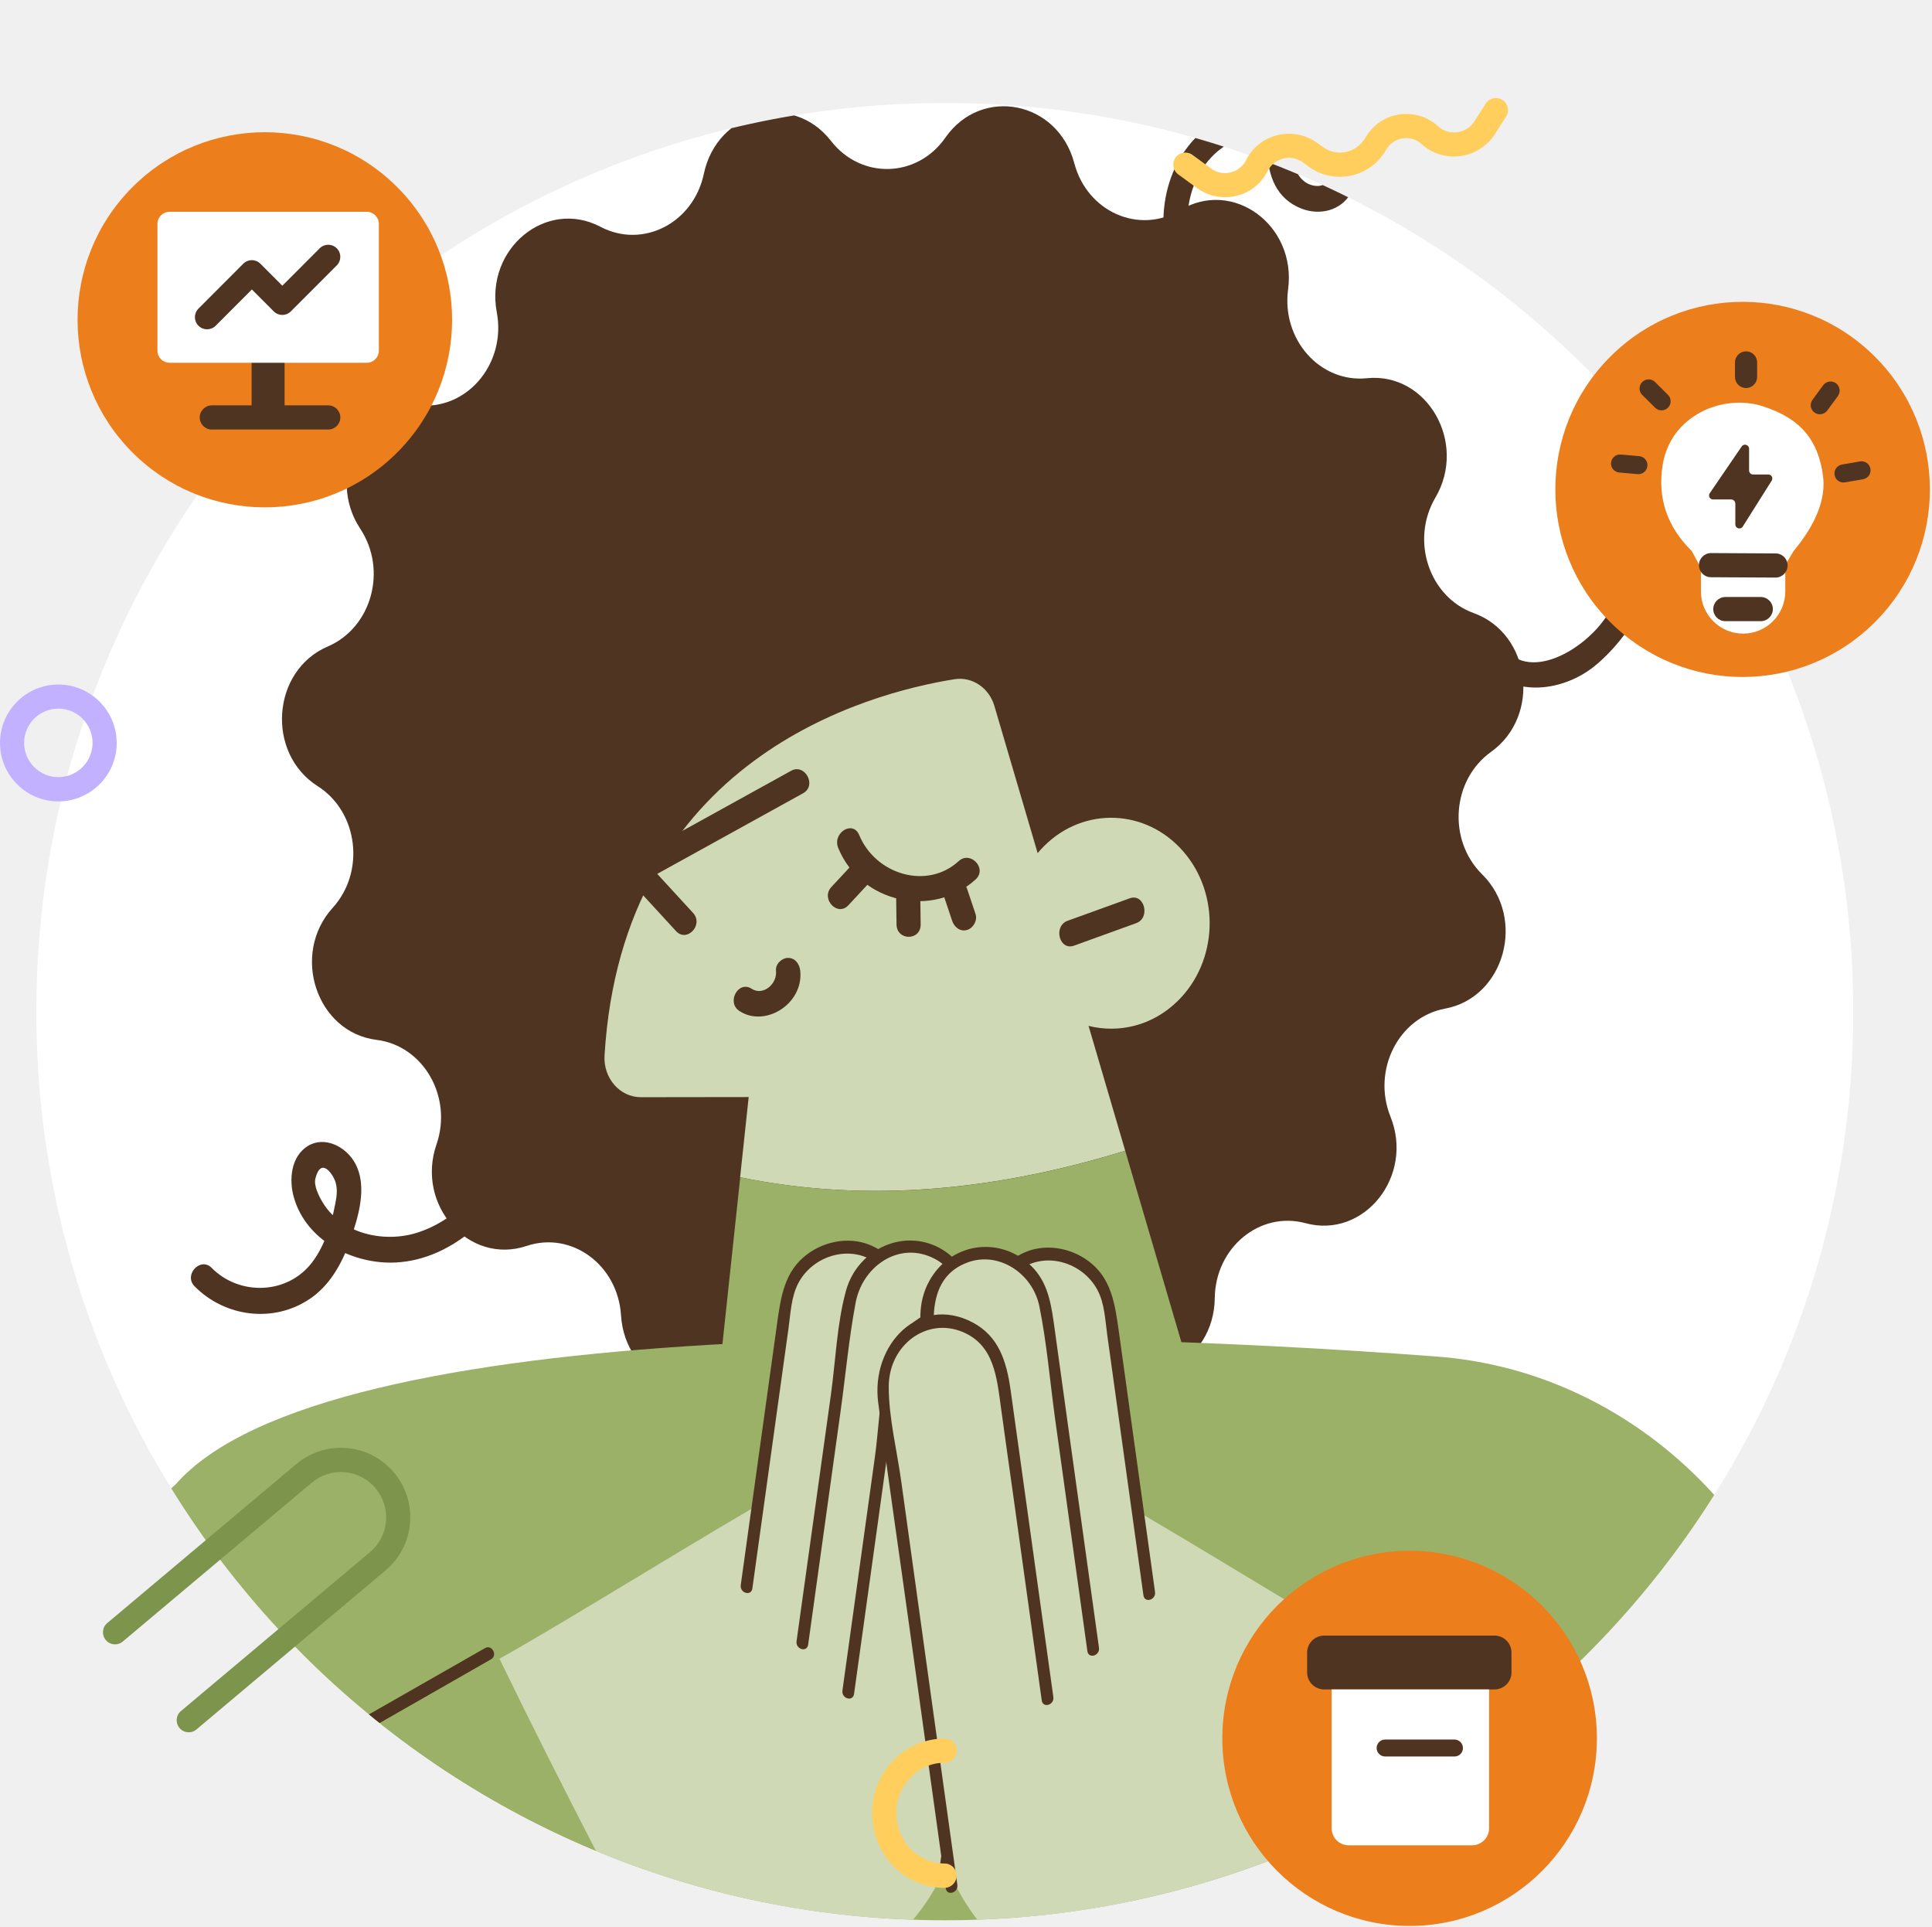
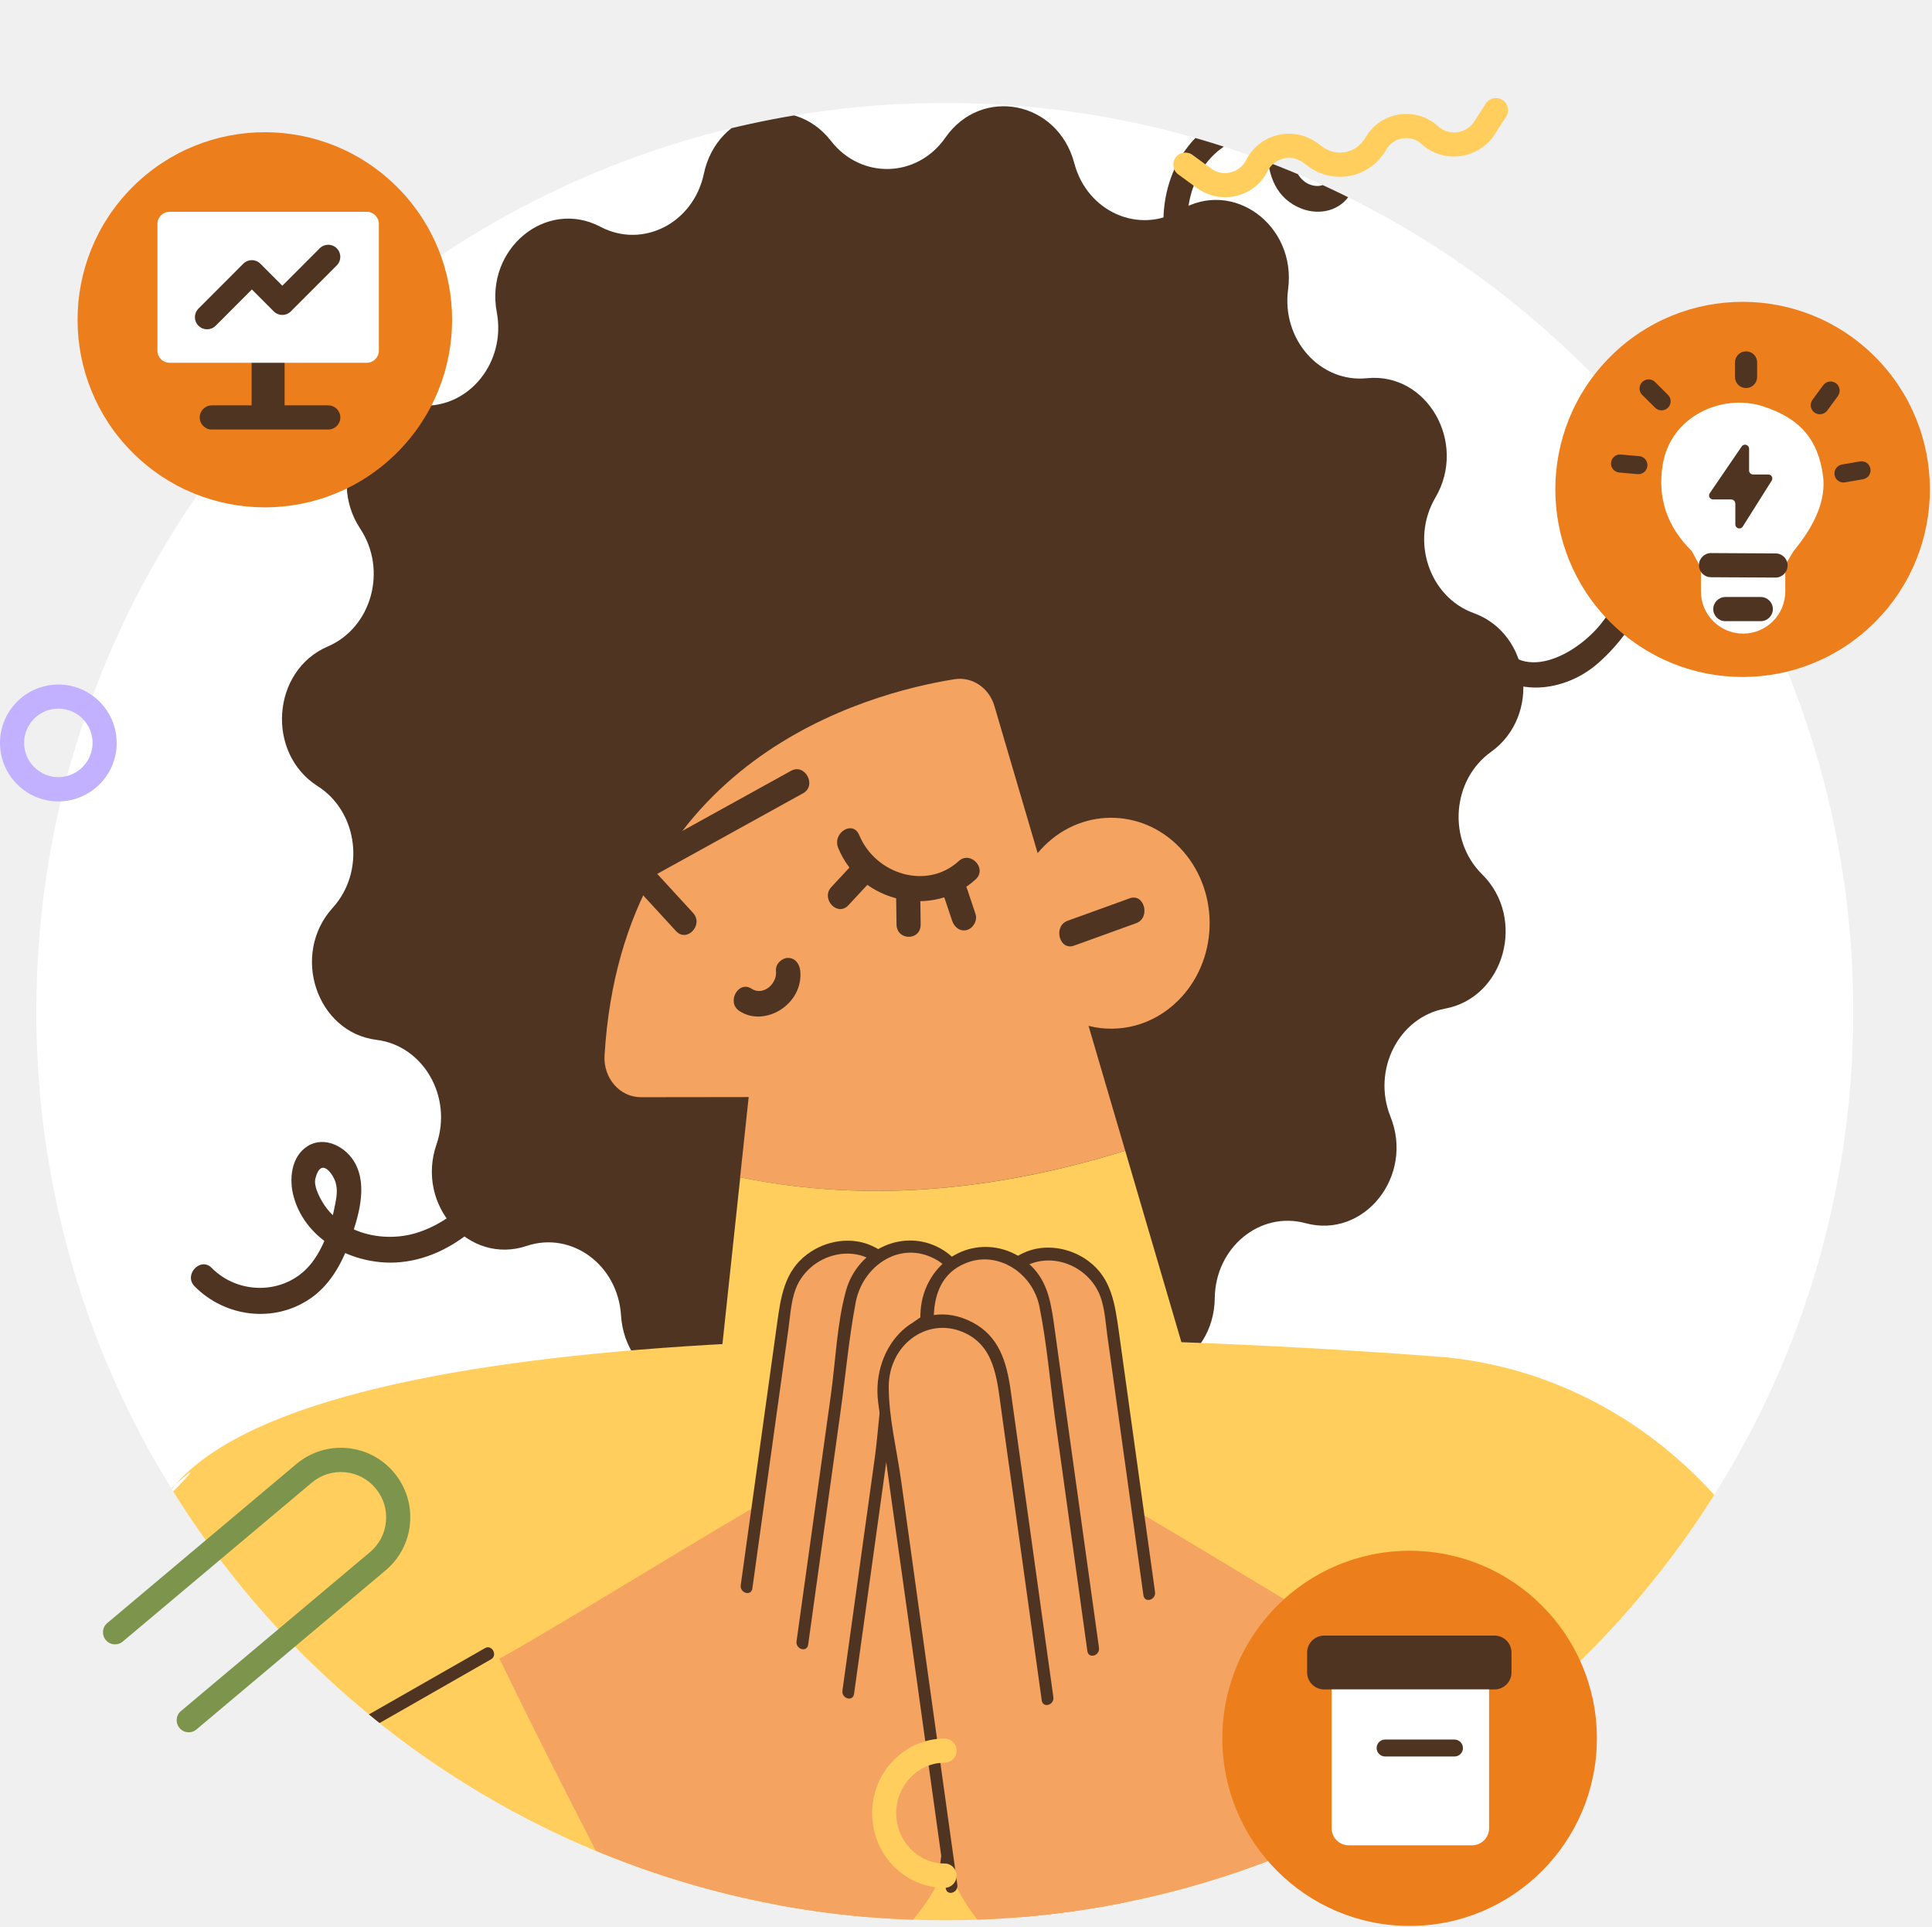
<svg xmlns="http://www.w3.org/2000/svg" width="319" height="318" viewBox="0 0 319 318" fill="none">
  <g clip-path="url(#clip0_2886_4914)">
    <rect x="6" y="17" width="300" height="300" rx="150" fill="white" />
-     <path d="M177.383 26.944C179.496 34.965 188.075 38.766 194.87 34.686C203.58 29.439 214.098 37.181 212.683 47.767C211.572 56.022 217.952 63.227 225.705 62.435C235.656 61.432 242.32 73.091 237.007 82.139C232.847 89.204 235.961 98.555 243.343 101.213C252.794 104.641 254.493 118.189 246.174 124.135C239.707 128.776 238.988 138.662 244.715 144.329C252.054 151.581 248.439 164.686 238.596 166.505C230.931 167.927 226.51 176.648 229.581 184.32C233.544 194.137 225.247 204.537 215.579 201.925C208.022 199.873 200.684 205.936 200.575 214.261C200.466 224.964 188.946 230.864 181.085 224.241C174.966 219.088 165.951 221.42 162.706 228.998C158.547 238.722 145.764 239.095 141.104 229.628C137.467 222.259 128.343 220.44 122.507 225.967C115.016 233.032 103.214 227.809 102.538 217.129C102.016 208.804 94.372 203.185 86.947 205.68C77.409 208.874 68.611 198.941 72.073 188.914C74.774 181.079 69.918 172.614 62.165 171.658C52.257 170.422 47.967 157.527 54.936 149.855C60.358 143.886 59.138 134.022 52.453 129.778C43.873 124.322 44.853 110.68 54.13 106.716C61.36 103.615 63.995 94.101 59.487 87.292C53.716 78.571 59.792 66.539 69.765 66.958C77.539 67.285 83.571 59.73 82.025 51.545C80.065 41.051 90.191 32.727 99.141 37.437C106.132 41.121 114.494 36.831 116.214 28.693C118.413 18.269 130.826 15.052 137.206 23.26C142.193 29.672 151.47 29.392 156.108 22.7C162.096 14.165 174.661 16.66 177.383 26.944Z" fill="#4F3422" />
-     <path d="M300.201 278.596C292.035 248.003 266.884 226.177 237.246 223.938C169.413 218.785 53.586 216.919 29 245.041C20.965 254.229 37.362 237.533 29 245.041C-8.607 278.783 -14.465 360.631 -14.465 360.631L73.38 359.978L318.036 360.724C319.386 353.262 309.26 312.595 300.201 278.596Z" fill="#9BB168" />
-     <path d="M185.789 189.963L179.735 169.35C184.809 170.632 190.384 169.28 194.5 165.199C201.098 158.67 201.511 147.663 195.414 140.598C189.317 133.532 179.038 133.089 172.44 139.619C172.048 140.015 171.678 140.411 171.33 140.831L164.187 116.533C163.294 113.525 160.507 111.66 157.589 112.126C143.129 114.435 102.756 125.278 99.817 174.246C99.599 177.954 102.321 181.125 105.805 181.125L123.618 181.102L122.202 194.347C143.674 198.754 165.058 196.352 185.789 189.963Z" fill="#CFD9B5" />
-     <path d="M185.789 189.963C165.08 196.376 143.674 198.754 122.224 194.347L118 233.918C115.866 253.856 126.71 273.117 144.458 279.576C145.285 279.879 146.135 280.159 146.984 280.439C177.732 289.999 205.889 258.356 196.263 225.64L185.789 189.963Z" fill="#9BB168" />
+     <path d="M177.383 26.944C179.496 34.965 188.075 38.766 194.87 34.686C203.58 29.439 214.098 37.181 212.683 47.767C211.572 56.022 217.952 63.227 225.705 62.435C235.656 61.432 242.32 73.091 237.007 82.139C232.847 89.204 235.961 98.555 243.343 101.213C252.794 104.641 254.493 118.189 246.174 124.135C239.707 128.775 238.988 138.662 244.715 144.329C252.054 151.581 248.439 164.686 238.596 166.505C230.931 167.927 226.51 176.648 229.581 184.32C233.544 194.137 225.247 204.537 215.579 201.925C208.022 199.873 200.684 205.936 200.575 214.261C200.466 224.964 188.946 230.864 181.085 224.241C174.966 219.088 165.951 221.42 162.706 228.998C158.547 238.722 145.764 239.095 141.104 229.628C137.467 222.259 128.343 220.44 122.507 225.967C115.016 233.032 103.214 227.809 102.538 217.129C102.016 208.804 94.372 203.185 86.947 205.68C77.409 208.874 68.611 198.941 72.073 188.914C74.774 181.079 69.918 172.614 62.165 171.658C52.257 170.422 47.967 157.527 54.936 149.855C60.358 143.886 59.138 134.022 52.453 129.778C43.873 124.322 44.853 110.68 54.13 106.716C61.36 103.615 63.995 94.101 59.487 87.292C53.716 78.571 59.792 66.539 69.765 66.958C77.539 67.285 83.571 59.73 82.025 51.545C80.065 41.051 90.191 32.727 99.141 37.437C106.132 41.121 114.494 36.831 116.214 28.693C118.413 18.269 130.826 15.052 137.206 23.26C142.193 29.672 151.47 29.392 156.108 22.7C162.096 14.165 174.661 16.66 177.383 26.944Z" fill="#4F3422" />
+     <path d="M300.201 278.596C292.035 248.003 266.884 226.177 237.246 223.938C169.413 218.785 53.586 216.919 29 245.041C37.362 237.533 20.965 254.229 29 245.041C-8.607 278.783 -14.465 360.631 -14.465 360.631L73.38 359.978L318.036 360.724C319.386 353.262 309.26 312.595 300.201 278.596Z" fill="#FFCE5C" />
+     <path d="M185.789 189.963L179.735 169.35C184.809 170.632 190.384 169.28 194.5 165.199C201.098 158.67 201.511 147.663 195.414 140.598C189.317 133.532 179.038 133.089 172.44 139.619C172.048 140.015 171.678 140.411 171.33 140.831L164.187 116.533C163.294 113.525 160.507 111.66 157.589 112.126C143.129 114.435 102.756 125.278 99.817 174.246C99.599 177.954 102.321 181.125 105.805 181.125L123.618 181.102L122.202 194.347C143.674 198.754 165.058 196.352 185.789 189.963Z" fill="#F4A360" />
+     <path d="M185.789 189.963C165.08 196.376 143.674 198.754 122.224 194.347L118 233.918C115.866 253.856 126.71 273.117 144.458 279.576C145.285 279.879 146.135 280.159 146.984 280.439C177.732 289.999 205.889 258.356 196.263 225.64L185.789 189.963Z" fill="#FFCE5C" />
    <path d="M130.63 127.236C121.832 132.11 113.013 136.96 104.215 141.834C103.061 142.463 102.952 144.259 103.801 145.192C106.415 148.036 109.006 150.858 111.619 153.703C113.427 155.662 116.236 152.654 114.428 150.695C111.815 147.85 109.224 145.028 106.611 142.184C106.48 143.303 106.349 144.422 106.197 145.541C114.994 140.668 123.814 135.818 132.611 130.944C134.92 129.662 132.895 125.977 130.63 127.236Z" fill="#4F3422" />
    <path d="M128.126 160.255C128.365 162.447 125.97 164.453 124.097 163.217C121.898 161.794 119.894 165.479 122.094 166.901C126.34 169.676 132.699 165.712 132.132 160.255C132.002 159.113 131.305 158.133 130.129 158.133C129.149 158.11 128.017 159.089 128.126 160.255Z" fill="#4F3422" />
    <path d="M186.529 148.293C183.11 149.529 179.692 150.765 176.273 152.001C173.855 152.887 174.901 156.991 177.34 156.105C180.759 154.869 184.177 153.633 187.596 152.397C190.013 151.534 188.968 147.407 186.529 148.293Z" fill="#4F3422" />
    <path d="M138.404 139.992C142.215 149.202 154.105 151.558 161.095 145.168C163.055 143.373 160.224 140.365 158.286 142.16C153.059 146.94 144.567 144.375 141.866 137.846C140.821 135.328 137.38 137.497 138.404 139.992Z" fill="#4F3422" />
    <path d="M141.67 141.694C140.211 143.28 138.731 144.842 137.272 146.428C135.464 148.363 138.273 151.394 140.081 149.436C141.54 147.85 143.02 146.288 144.479 144.702C146.309 142.767 143.5 139.758 141.67 141.694Z" fill="#4F3422" />
    <path d="M147.964 147.85C147.985 149.436 148.007 150.998 148.029 152.584C148.051 155.335 152.057 155.335 152.014 152.584C151.992 150.998 151.97 149.436 151.949 147.85C151.905 145.122 147.92 145.098 147.964 147.85Z" fill="#4F3422" />
    <path d="M155.803 147.803C156.282 149.202 156.74 150.625 157.219 152.024C157.589 153.097 158.569 153.843 159.679 153.516C160.659 153.237 161.443 151.977 161.073 150.881C160.594 149.482 160.137 148.06 159.658 146.661C159.287 145.565 158.307 144.842 157.197 145.168C156.217 145.472 155.455 146.731 155.803 147.803Z" fill="#4F3422" />
    <path d="M169.522 304.457C169.522 308.537 166.43 311.872 162.597 311.872C158.786 311.872 155.672 308.561 155.672 304.457C155.672 300.376 158.765 297.041 162.597 297.041C166.43 297.041 169.522 300.353 169.522 304.457Z" fill="#4F3422" />
-     <path d="M69.308 281.045C47.118 293.24 24.928 305.436 2.716 317.632C-2.379 320.43 -7.475 323.228 -12.571 326.026C-20.933 330.643 -27.727 336.729 -31.407 346.29C-34.673 354.754 -35.065 366.437 -31.363 374.878C-27.531 383.623 -21.194 391.644 -12.462 395.049C-4.165 398.267 6.07 399.479 14.236 395.002C28.151 387.354 42.088 379.705 56.003 372.033C76.015 361.027 96.028 350.044 116.04 339.038C104.585 317.492 93.218 295.875 82.483 273.816C78.084 276.241 73.685 278.643 69.308 281.045Z" fill="#9BB168" />
-     <path d="M137.86 327.052C146.222 322.458 153.016 316.372 156.696 306.812C159.962 298.347 160.354 286.665 156.652 278.223C152.82 269.479 146.483 261.457 137.751 258.053C129.454 254.835 136.705 242.033 128.539 246.534C119.001 251.78 91.999 268.593 82.461 273.816C93.197 295.899 104.542 317.515 116.018 339.038C118.196 337.849 120.395 336.636 122.573 335.447C127.668 332.649 132.764 329.85 137.86 327.052Z" fill="#CFD9B5" />
-     <path d="M141.605 274.912C144.24 256.001 146.875 237.066 149.51 218.155C150.272 212.652 146.57 206.589 141.213 205.96C135.878 205.33 130.652 208.944 129.824 214.844C127.189 233.755 124.554 252.69 121.919 271.601C121.157 277.104 124.859 283.167 130.216 283.797C135.551 284.449 140.778 280.812 141.605 274.912Z" fill="#CFD9B5" />
+     <path d="M69.308 281.045C47.118 293.24 24.928 305.436 2.716 317.632C-2.379 320.43 -7.475 323.228 -12.571 326.026C-20.933 330.643 -27.727 336.729 -31.407 346.29C-34.673 354.754 -35.065 366.437 -31.363 374.878C-27.531 383.623 -21.194 391.644 -12.462 395.049C-4.165 398.267 6.07 399.479 14.236 395.002C28.151 387.354 42.088 379.705 56.003 372.033C76.015 361.027 96.027 350.044 116.04 339.038C104.585 317.492 93.218 295.875 82.483 273.816C78.084 276.241 73.685 278.643 69.308 281.045Z" fill="#FFCE5C" />
+     <path d="M137.86 327.052C146.222 322.458 153.016 316.372 156.696 306.812C159.962 298.347 160.354 286.665 156.652 278.223C152.82 269.479 146.483 261.457 137.751 258.053C129.454 254.835 136.705 242.033 128.539 246.534C119.001 251.78 91.999 268.593 82.461 273.816C93.197 295.899 104.542 317.515 116.018 339.038C118.196 337.849 120.395 336.636 122.573 335.447C127.668 332.649 132.764 329.85 137.86 327.052Z" fill="#F4A360" />
+     <path d="M141.605 274.912C144.24 256.001 146.875 237.066 149.51 218.155C150.272 212.652 146.57 206.589 141.213 205.96C135.878 205.33 130.652 208.944 129.824 214.844C127.189 233.755 124.554 252.69 121.919 271.601C121.157 277.104 124.859 283.167 130.216 283.797C135.551 284.449 140.778 280.812 141.605 274.912Z" fill="#F4A360" />
    <path d="M142.563 275.192C144.545 260.897 146.548 246.58 148.53 232.286C149.706 223.798 153.93 210.413 144.109 205.726C140.647 204.07 136.379 204.747 133.308 207.032C129.498 209.853 128.91 214.097 128.278 218.714C126.296 233.032 124.293 247.326 122.311 261.644C122.115 262.996 124.053 263.556 124.228 262.203C125.839 250.661 127.429 239.118 129.04 227.575C129.432 224.8 129.802 222.025 130.194 219.274C130.543 216.779 130.63 214.051 131.828 211.789C134.288 207.172 140.473 205.423 144.61 208.454C149.553 212.092 148.552 217.898 147.79 223.378C147.027 228.904 146.243 234.454 145.481 239.981C143.87 251.523 142.28 263.043 140.669 274.585C140.451 275.984 142.367 276.544 142.563 275.192Z" fill="#4F3422" />
-     <path d="M146.374 310.799C150.882 279.949 155.389 249.075 159.897 218.225C160.703 212.722 157.044 206.636 151.666 205.96C146.331 205.283 141.082 208.874 140.211 214.774C135.704 245.624 131.196 276.498 126.688 307.348C125.883 312.851 129.541 318.937 134.92 319.614C140.255 320.29 145.503 316.699 146.374 310.799Z" fill="#CFD9B5" />
+     <path d="M146.374 310.799C150.882 279.949 155.389 249.075 159.897 218.225C160.703 212.722 157.044 206.636 151.666 205.96C146.331 205.283 141.082 208.874 140.211 214.774C135.704 245.624 131.196 276.498 126.688 307.348C125.883 312.851 129.541 318.937 134.92 319.614C140.255 320.29 145.503 316.699 146.374 310.799Z" fill="#F4A360" />
    <path d="M152.384 280.322C154.039 268.383 155.716 256.444 157.371 244.528C158.199 238.559 159.026 232.589 159.854 226.62C160.442 222.329 161.857 217.502 160.659 213.188C158.787 206.426 152.145 203.068 146.091 205.656C143.042 206.962 140.625 209.667 139.689 213.048C138.186 218.482 137.969 224.684 137.185 230.304C135.29 243.852 133.417 257.377 131.523 270.925C131.327 272.277 133.265 272.837 133.439 271.484C135.225 258.636 137.01 245.787 138.796 232.939C139.624 226.993 140.168 220.93 141.279 215.03C142.346 209.364 147.768 205.33 153.168 207.289C159.636 209.644 159.2 216.779 158.373 222.586C157.502 228.788 156.653 234.991 155.782 241.17C153.996 254.019 152.21 266.867 150.425 279.739C150.272 281.092 152.188 281.675 152.384 280.322Z" fill="#4F3422" />
-     <path d="M147.485 225.943C144.283 248.935 141.082 271.927 137.881 294.919C137.119 300.423 140.821 306.485 146.178 307.115C151.513 307.745 156.739 304.13 157.567 298.231C160.768 275.239 163.969 252.247 167.17 229.255C167.932 223.752 164.23 217.689 158.873 217.059C153.538 216.43 148.312 220.044 147.485 225.943Z" fill="#CFD9B5" />
+     <path d="M147.485 225.943C144.283 248.935 141.082 271.927 137.881 294.919C137.119 300.423 140.821 306.485 146.178 307.115C151.513 307.745 156.739 304.13 157.567 298.231C160.768 275.239 163.969 252.247 167.17 229.255C167.932 223.752 164.23 217.689 158.873 217.059C153.538 216.43 148.312 220.044 147.485 225.943Z" fill="#F4A360" />
    <path d="M156.848 310.613C160.398 285.172 163.926 259.732 167.475 234.291C168.15 229.511 168.956 225.034 166.19 220.79C163.664 216.919 159.418 215.217 155.106 216.22C145.046 218.552 145.677 231.726 144.48 240.354C142.694 253.249 140.887 266.144 139.101 279.063C138.905 280.415 140.843 280.975 141.017 279.622C142.346 270.015 143.696 260.408 145.024 250.801C145.743 245.554 146.483 240.308 147.202 235.084C147.79 230.84 147.681 224.941 150.403 221.56C154.497 216.499 162.097 217.082 165.123 223.052C167.497 227.762 165.45 234.268 164.753 239.258C163.164 250.684 161.574 262.134 159.984 273.56C158.286 285.709 156.609 297.881 154.91 310.03C154.736 311.382 156.653 311.965 156.848 310.613Z" fill="#4F3422" />
-     <path d="M243.692 282.141C265.882 294.336 288.072 306.532 310.284 318.727C315.379 321.526 320.475 324.324 325.57 327.122C333.933 331.716 340.727 337.802 344.407 347.362C347.673 355.827 348.065 367.509 344.363 375.951C340.531 384.695 334.194 392.74 325.462 396.121C317.165 399.339 306.93 400.552 298.764 396.075C284.849 388.426 270.912 380.778 256.997 373.106C236.985 362.1 216.972 351.117 196.96 340.11C208.414 318.564 219.782 296.948 230.517 274.889C234.916 277.314 239.315 279.739 243.692 282.141Z" fill="#9BB168" />
-     <path d="M175.14 328.125C166.778 323.531 159.984 317.445 156.304 307.884C153.038 299.42 152.646 287.737 156.347 279.296C160.18 270.552 166.517 262.507 175.249 259.125C183.546 255.908 176.295 243.106 184.461 247.606C193.999 252.853 221.001 269.665 230.539 274.912C219.803 296.995 208.458 318.611 196.982 340.134C194.804 338.944 192.605 337.732 190.427 336.543C185.332 333.744 180.236 330.946 175.14 328.125Z" fill="#CFD9B5" />
-     <path d="M171.395 276.008C168.76 257.097 166.125 238.162 163.49 219.251C162.728 213.748 166.43 207.685 171.787 207.055C177.122 206.426 182.348 210.04 183.176 215.94C185.811 234.851 188.446 253.786 191.081 272.697C191.843 278.2 188.141 284.263 182.784 284.892C177.449 285.522 172.222 281.908 171.395 276.008Z" fill="#CFD9B5" />
+     <path d="M243.692 282.141C265.882 294.336 288.072 306.532 310.284 318.727C315.379 321.526 320.475 324.324 325.57 327.122C333.933 331.716 340.727 337.802 344.407 347.362C347.673 355.827 348.065 367.509 344.363 375.951C340.531 384.695 334.194 392.74 325.462 396.121C317.165 399.339 306.93 400.552 298.764 396.075C284.849 388.426 270.912 380.778 256.997 373.106C236.985 362.1 216.972 351.117 196.96 340.11C208.414 318.564 219.782 296.948 230.517 274.889C234.916 277.314 239.315 279.739 243.692 282.141Z" fill="#FFCE5C" />
+     <path d="M175.14 328.125C166.778 323.531 159.984 317.445 156.304 307.884C153.038 299.42 152.646 287.737 156.347 279.296C160.18 270.552 166.517 262.507 175.249 259.125C183.546 255.908 176.295 243.106 184.461 247.606C193.999 252.853 221.001 269.665 230.539 274.912C219.803 296.995 208.458 318.611 196.982 340.134C194.804 338.944 192.605 337.732 190.427 336.543C185.332 333.744 180.236 330.946 175.14 328.125Z" fill="#F4A360" />
+     <path d="M171.395 276.008C168.76 257.097 166.125 238.162 163.49 219.251C162.728 213.748 166.43 207.685 171.787 207.055C177.122 206.426 182.348 210.04 183.176 215.94C185.811 234.851 188.446 253.786 191.081 272.697C191.843 278.2 188.141 284.263 182.784 284.892C177.449 285.522 172.222 281.908 171.395 276.008Z" fill="#F4A360" />
    <path d="M172.353 275.728C170.742 264.186 169.152 252.666 167.54 241.124C166.778 235.597 165.994 230.047 165.232 224.521C164.47 219.041 163.447 213.235 168.411 209.597C172.549 206.542 178.712 208.315 181.194 212.932C182.392 215.147 182.479 217.922 182.827 220.417C183.219 223.192 183.59 225.967 183.981 228.718C185.593 240.261 187.183 251.804 188.794 263.346C188.99 264.699 190.906 264.116 190.71 262.787C188.729 248.469 186.725 234.175 184.744 219.857C184.09 215.24 183.524 210.996 179.713 208.175C176.643 205.89 172.375 205.213 168.912 206.869C159.069 211.556 163.316 224.917 164.492 233.429C166.473 247.723 168.477 262.04 170.458 276.335C170.611 277.64 172.549 277.057 172.353 275.728Z" fill="#4F3422" />
-     <path d="M166.626 311.895C162.118 281.045 157.611 250.171 153.103 219.321C152.297 213.818 155.956 207.732 161.334 207.055C166.67 206.379 171.918 209.97 172.789 215.87C177.296 246.72 181.804 277.594 186.312 308.444C187.117 313.947 183.459 320.033 178.08 320.709C172.745 321.386 167.497 317.795 166.626 311.895Z" fill="#CFD9B5" />
+     <path d="M166.626 311.895C162.118 281.045 157.611 250.171 153.103 219.321C152.297 213.818 155.956 207.732 161.334 207.055C166.67 206.379 171.918 209.97 172.789 215.87C177.296 246.72 181.804 277.594 186.312 308.444C187.117 313.947 183.459 320.033 178.08 320.709C172.745 321.386 167.497 317.795 166.626 311.895Z" fill="#F4A360" />
    <path d="M162.532 280.835C160.746 267.987 158.961 255.138 157.175 242.266C156.347 236.297 155.52 230.327 154.692 224.358C153.865 218.388 153.059 210.833 159.81 208.385C164.884 206.542 170.48 210.157 171.613 215.637C172.832 221.653 173.355 227.925 174.182 234.012C175.968 246.86 177.753 259.709 179.539 272.557C179.735 273.909 181.651 273.326 181.455 271.997C179.8 260.058 178.124 248.119 176.469 236.204C175.641 230.234 174.814 224.264 173.986 218.295C173.442 214.447 172.745 211.113 169.805 208.548C164.666 204.047 156.87 205.26 153.451 211.439C151.404 215.147 151.883 218.785 152.45 222.842C153.277 228.812 154.105 234.781 154.932 240.751C156.827 254.299 158.699 267.823 160.594 281.371C160.79 282.77 162.728 282.187 162.532 280.835Z" fill="#4F3422" />
-     <path d="M165.515 227.039C168.716 250.031 171.918 273.023 175.119 296.015C175.881 301.518 172.179 307.581 166.822 308.211C161.487 308.84 156.26 305.226 155.433 299.327C152.232 276.335 149.031 253.343 145.83 230.351C145.067 224.847 148.769 218.785 154.126 218.155C159.462 217.525 164.688 221.14 165.515 227.039Z" fill="#CFD9B5" />
+     <path d="M165.515 227.039C168.716 250.031 171.918 273.023 175.119 296.015C175.881 301.518 172.179 307.581 166.822 308.211C161.487 308.84 156.26 305.226 155.433 299.327C152.232 276.335 149.031 253.343 145.83 230.351C145.067 224.847 148.769 218.785 154.126 218.155C159.462 217.525 164.688 221.14 165.515 227.039Z" fill="#F4A360" />
    <path d="M158.068 311.126C154.976 288.95 151.883 266.751 148.813 244.575C148.116 239.515 146.744 234.058 146.744 228.952C146.722 222.119 152.907 217.409 158.895 219.857C164.165 222.026 164.579 227.343 165.298 232.543C165.994 237.579 166.691 242.616 167.41 247.653C168.934 258.659 170.48 269.666 172.005 280.695C172.201 282.048 174.117 281.465 173.921 280.136C172.331 268.779 170.763 257.423 169.174 246.044C168.412 240.517 167.628 234.991 166.865 229.465C166.19 224.684 164.884 220.557 160.572 218.295C151.753 213.678 143.761 222.003 145.002 231.54C146.635 243.992 148.465 256.397 150.185 268.826C152.166 283.12 154.17 297.391 156.152 311.685C156.326 313.061 158.264 312.478 158.068 311.126Z" fill="#4F3422" />
    <path d="M-6.473 323.904C19.092 309.307 44.679 294.709 70.244 280.112C73.859 278.037 77.474 275.985 81.089 273.909C82.221 273.256 81.219 271.414 80.087 272.067C54.522 286.665 28.935 301.262 3.37 315.859C-0.245 317.935 -3.86 319.987 -7.475 322.062C-8.629 322.715 -7.606 324.557 -6.473 323.904Z" fill="#4F3422" />
    <path d="M306.364 315.393C284.348 303.151 262.354 290.885 240.338 278.643C237.268 276.941 234.198 275.215 231.105 273.513C229.973 272.883 228.95 274.726 230.104 275.355C252.119 287.597 274.113 299.863 296.129 312.105C299.2 313.807 302.27 315.533 305.362 317.235C306.495 317.865 307.496 316.023 306.364 315.393Z" fill="#4F3422" />
    <path d="M8.465 302.964C13.169 304.34 17.873 305.692 22.598 307.068C23.839 307.418 24.362 305.366 23.121 305.016C18.417 303.64 13.713 302.288 8.988 300.912C7.747 300.539 7.224 302.591 8.465 302.964Z" fill="#4F3422" />
    <path d="M286.351 305.203C290.119 303.944 293.799 302.428 297.392 300.656C298.546 300.096 297.544 298.254 296.39 298.813C292.95 300.492 289.422 301.938 285.829 303.151C284.609 303.547 285.132 305.622 286.351 305.203Z" fill="#4F3422" />
    <path d="M243.453 106.856C247.111 115.367 257.172 114.901 263.291 109.958C269.845 104.641 276.444 93.238 273.569 84.167C271.435 77.428 261.81 73.348 258.173 81.136C256.605 84.471 257.847 88.458 260.264 90.953C263.356 94.124 268.082 94.661 272.154 94.8C281.801 95.15 293.081 90.51 294.561 78.967C294.91 76.286 291.077 75.12 290.729 77.825C289.64 86.196 282.236 90.16 274.985 90.51C271.544 90.673 267.276 90.697 264.205 88.761C262.529 87.712 261.135 85.776 261.614 83.654C262.093 81.462 264.467 80.74 266.296 81.369C270.041 82.675 270.586 87.712 269.954 91.21C269.192 95.407 266.993 99.558 264.467 102.822C260.351 108.115 250.661 113.432 246.915 104.664C245.804 102.216 242.386 104.384 243.453 106.856Z" fill="#4F3422" />
    <path d="M28.674 50.006C27.955 60.079 35.794 68.8 45.289 67.798C54.565 66.795 60.88 57.025 58.507 47.347C57.636 43.827 54.87 39.676 51.081 41.961C47.292 44.246 46.486 50.332 47.009 54.46C48.468 65.886 58.398 71.739 67.805 74.723C70.266 75.516 71.311 71.389 68.872 70.619C62.993 68.754 56.7 66.002 53.215 60.289C51.473 57.421 50.428 53.76 50.95 50.309C51.059 49.633 51.212 48.933 51.451 48.304C51.713 47.534 52.823 45.692 53.869 46.228C54.827 46.718 55.023 50.682 55.023 51.428C55.066 58.331 49.84 63.81 43.394 63.624C36.665 63.437 32.179 56.908 32.658 50.006C32.855 47.278 28.869 47.278 28.674 50.006Z" fill="#4F3422" />
    <path d="M32.136 212.349C37.21 217.479 45.267 218.435 51.212 214.377C54.457 212.162 56.416 208.664 57.767 204.91C59.117 201.063 60.772 195.886 58.616 191.992C57.113 189.264 53.586 187.491 50.842 189.17C48.054 190.873 47.663 194.72 48.533 197.705C50.668 205.097 58.681 208.781 65.41 208.408C74.97 207.872 82.2 200.13 87.361 192.202C88.82 189.94 85.379 187.818 83.92 190.056C80.153 195.839 75.275 201.529 68.742 203.534C63.428 205.167 56.46 203.744 53.281 198.498C52.693 197.518 51.756 195.746 52.083 194.51C53.041 190.849 55.045 193.927 55.415 195.21C55.763 196.422 55.589 197.542 55.349 198.754C54.696 202.252 53.39 206.286 51.081 208.944C46.879 213.771 39.322 213.748 34.945 209.294C33.094 207.429 30.263 210.46 32.136 212.349Z" fill="#4F3422" />
-     <path d="M198.398 45.202C194.783 39.046 195.284 30.488 200.488 25.475C204.974 21.161 215.71 19.156 219.325 25.895C220.544 28.18 219.651 31.281 216.733 30.605C214.468 30.069 213.445 27.573 213.271 25.312C212.988 21.767 214.251 18.083 215.927 15.098C219.325 9.082 225.313 4.955 231.846 4.278C234.372 4.022 234.394 -0.245 231.846 0.011C223.854 0.804 216.646 5.538 212.487 12.93C209.003 19.109 206.629 31.258 214.926 34.452C217.844 35.572 221.35 34.849 223.048 31.887C225.182 28.203 223.571 23.703 220.696 21.091C214.577 15.588 204.843 16.474 198.768 21.487C191.429 27.55 190.123 39.116 194.957 47.347C196.329 49.679 199.769 47.534 198.398 45.202Z" fill="#4F3422" />
+     <path d="M198.398 45.202C194.783 39.046 195.284 30.488 200.488 25.475C204.974 21.161 215.71 19.155 219.325 25.895C220.544 28.18 219.651 31.281 216.733 30.605C214.468 30.069 213.445 27.573 213.271 25.312C212.988 21.767 214.251 18.083 215.927 15.098C219.325 9.082 225.313 4.955 231.846 4.278C234.372 4.022 234.394 -0.245 231.846 0.011C223.854 0.804 216.646 5.538 212.487 12.93C209.003 19.109 206.629 31.258 214.926 34.452C217.844 35.572 221.35 34.849 223.048 31.887C225.182 28.203 223.571 23.703 220.696 21.091C214.577 15.588 204.843 16.474 198.768 21.487C191.429 27.55 190.123 39.116 194.957 47.347C196.329 49.679 199.769 47.534 198.398 45.202Z" fill="#4F3422" />
  </g>
  <path d="M232.746 317.931C249.824 317.931 263.668 304.067 263.668 286.965C263.668 269.864 249.824 256 232.746 256C215.669 256 201.825 269.864 201.825 286.965C201.825 304.067 215.669 317.931 232.746 317.931Z" fill="#ED7E1C" />
  <path fill-rule="evenodd" clip-rule="evenodd" d="M218.639 270H246.755C248.31 270 249.569 271.257 249.569 272.809V276.08C249.569 277.632 248.31 278.889 246.755 278.889H218.639C217.084 278.889 215.825 277.632 215.825 276.08V272.809C215.825 271.257 217.084 270 218.639 270Z" fill="#4F3422" />
  <path fill-rule="evenodd" clip-rule="evenodd" d="M219.873 278.889H245.869V301.811C245.869 303.363 244.609 304.62 243.054 304.62H222.687C221.132 304.62 219.873 303.363 219.873 301.811V278.889Z" fill="white" />
  <path fill-rule="evenodd" clip-rule="evenodd" d="M224.73 283.096H242.065C242.836 283.096 243.466 283.725 243.466 284.494V293.383C243.466 294.153 242.836 294.782 242.065 294.782H224.73C223.959 294.782 223.329 294.153 223.329 293.383V284.494C223.329 283.725 223.959 283.096 224.73 283.096Z" fill="white" />
  <path d="M240.15 289.959H228.701C227.93 289.959 227.3 289.33 227.3 288.561C227.3 287.791 227.93 287.162 228.701 287.162H240.15C240.921 287.162 241.551 287.791 241.551 288.561C241.564 289.33 240.934 289.959 240.15 289.959Z" fill="#4F3422" />
  <path d="M65.593 74.687C77.668 62.594 77.668 42.988 65.593 30.896C53.518 18.803 33.94 18.803 21.864 30.896C9.789 42.988 9.789 62.594 21.864 74.687C33.94 86.779 53.518 86.779 65.593 74.687Z" fill="#ED7E1C" />
  <path d="M46.989 58.57H41.545V68.705H46.989V58.57Z" fill="#4F3422" />
  <path fill-rule="evenodd" clip-rule="evenodd" d="M27.988 34.962H60.561C61.668 34.962 62.553 35.863 62.553 36.956V57.891C62.553 58.998 61.653 59.885 60.561 59.885H27.988C26.881 59.885 25.996 58.984 25.996 57.891V36.956C25.996 35.863 26.881 34.962 27.988 34.962Z" fill="white" />
  <path d="M54.203 70.906H34.966C33.859 70.906 32.974 70.005 32.974 68.912C32.974 67.818 33.874 66.917 34.966 66.917H54.203C55.309 66.917 56.195 67.818 56.195 68.912C56.195 70.005 55.309 70.906 54.203 70.906Z" fill="#4F3422" />
  <path d="M34.184 54.36C33.667 54.36 33.166 54.168 32.768 53.769C31.986 52.986 31.986 51.73 32.768 50.947L40.173 43.531C40.955 42.748 42.209 42.748 42.991 43.531L46.62 47.165L52.787 40.99C53.569 40.207 54.823 40.207 55.605 40.99C56.386 41.773 56.386 43.028 55.605 43.811L48.022 51.405C47.24 52.188 45.986 52.188 45.204 51.405L41.59 47.785L35.6 53.783C35.217 54.168 34.7 54.36 34.184 54.36Z" fill="#4F3422" />
  <path d="M309.593 102.687C321.669 90.594 321.669 70.988 309.593 58.896C297.518 46.803 277.94 46.803 265.864 58.896C253.789 70.988 253.789 90.594 265.864 102.687C277.94 114.779 297.518 114.779 309.593 102.687Z" fill="#ED7E1C" />
  <path fill-rule="evenodd" clip-rule="evenodd" d="M279.342 90.975C275.241 86.941 273.648 82.184 274.533 76.733C275.861 68.548 284.476 64.988 290.982 67.041C297.488 69.095 300.217 72.833 300.999 78.491C301.516 82.273 299.908 86.424 296.146 90.975L294.774 93.264V97.623C294.774 101.478 291.661 104.596 287.81 104.596C283.96 104.596 280.847 101.478 280.847 97.623V93.767L279.342 90.975Z" fill="white" />
  <path fill-rule="evenodd" clip-rule="evenodd" d="M285.848 82.45H282.854C282.485 82.45 282.19 82.155 282.19 81.785C282.19 81.652 282.234 81.519 282.308 81.416L287.574 73.704C287.781 73.394 288.194 73.32 288.504 73.527C288.681 73.645 288.799 73.852 288.799 74.074V77.663C288.799 78.033 289.094 78.328 289.463 78.328H291.971C292.339 78.328 292.634 78.624 292.634 78.993C292.634 79.126 292.605 79.244 292.531 79.348L287.751 86.927C287.56 87.237 287.147 87.325 286.837 87.133C286.645 87.015 286.527 86.794 286.527 86.572V83.13C286.512 82.76 286.217 82.45 285.848 82.45Z" fill="#4F3422" />
  <path fill-rule="evenodd" clip-rule="evenodd" d="M304.127 76.688L307.107 76.171C307.918 76.024 308.7 76.57 308.833 77.383C308.98 78.195 308.434 78.964 307.623 79.111L304.643 79.628C303.832 79.776 303.05 79.23 302.917 78.417C302.769 77.604 303.315 76.836 304.127 76.688Z" fill="#4F3422" />
  <path fill-rule="evenodd" clip-rule="evenodd" d="M299.258 66.007L301.029 63.599C301.516 62.934 302.46 62.772 303.138 63.259C303.802 63.747 303.95 64.678 303.478 65.343C303.478 65.343 303.478 65.343 303.478 65.357L301.707 67.765C301.22 68.43 300.276 68.593 299.598 68.105C298.934 67.618 298.772 66.687 299.258 66.007C299.258 66.022 299.258 66.022 299.258 66.007Z" fill="#4F3422" />
  <path fill-rule="evenodd" clip-rule="evenodd" d="M286.468 62.225V59.832C286.468 58.827 287.279 58 288.297 58C289.315 58 290.127 58.812 290.127 59.832V62.225C290.127 63.23 289.315 64.057 288.297 64.057C287.279 64.057 286.468 63.23 286.468 62.225Z" fill="#4F3422" />
  <path fill-rule="evenodd" clip-rule="evenodd" d="M273.279 67.307L271.155 65.195C270.565 64.619 270.565 63.673 271.14 63.082C271.14 63.082 271.14 63.082 271.155 63.067C271.745 62.477 272.689 62.477 273.279 63.067L275.404 65.18C275.994 65.756 275.994 66.702 275.418 67.293C275.418 67.293 275.418 67.293 275.404 67.307C274.813 67.884 273.869 67.884 273.279 67.307Z" fill="#4F3422" />
  <path fill-rule="evenodd" clip-rule="evenodd" d="M270.388 78.269L267.363 78.003C266.537 77.93 265.932 77.206 266.006 76.393C266.08 75.566 266.803 74.96 267.629 75.034L270.653 75.3C271.479 75.374 272.084 76.098 272.01 76.91C271.937 77.737 271.214 78.343 270.388 78.269Z" fill="#4F3422" />
  <path d="M293.166 95.347C293.151 95.347 293.151 95.347 293.166 95.347L282.499 95.288C281.393 95.288 280.508 94.387 280.523 93.279C280.523 92.186 281.422 91.299 282.514 91.299C282.514 91.299 282.514 91.299 282.529 91.299L293.18 91.359C294.287 91.359 295.172 92.26 295.157 93.368C295.142 94.461 294.257 95.347 293.166 95.347Z" fill="#4F3422" />
  <path d="M290.731 102.542H284.875C283.768 102.542 282.883 101.641 282.883 100.548C282.883 99.454 283.783 98.553 284.875 98.553H290.731C291.838 98.553 292.723 99.454 292.723 100.548C292.723 101.641 291.823 102.542 290.731 102.542Z" fill="#4F3422" />
  <path d="M244.035 24.78C241.122 26.462 237.335 26.158 234.718 23.779C234.536 23.611 234.328 23.458 234.123 23.338C233.258 22.814 232.237 22.669 231.254 22.913C230.27 23.157 229.448 23.768 228.925 24.633L228.751 24.921C228.618 25.134 228.486 25.347 228.333 25.555C226.961 27.456 224.933 28.695 222.616 29.077C220.304 29.44 217.977 28.89 216.088 27.507L215.14 26.809C214.967 26.687 214.789 26.585 214.611 26.483C213.669 26.003 212.6 25.921 211.602 26.258C210.597 26.583 209.793 27.286 209.315 28.227C209.114 28.616 208.885 28.987 208.641 29.332C207.396 31.041 205.566 32.149 203.483 32.465C201.399 32.78 199.319 32.275 197.61 31.027L194.546 28.788C193.66 28.139 193.465 26.887 194.112 26.001C194.76 25.116 196.011 24.922 196.896 25.571L199.961 27.811C200.799 28.436 201.832 28.692 202.86 28.525C203.896 28.371 204.801 27.814 205.424 26.976C205.546 26.804 205.66 26.618 205.755 26.427C206.704 24.532 208.345 23.124 210.355 22.475C212.37 21.806 214.517 21.983 216.412 22.935C216.774 23.119 217.145 23.348 217.49 23.593L218.451 24.283C219.482 25.036 220.743 25.331 222.007 25.13C223.27 24.93 224.373 24.242 225.123 23.211C225.196 23.101 225.281 22.984 225.354 22.873L225.528 22.585C226.597 20.808 228.286 19.543 230.312 19.039C232.325 18.542 234.426 18.847 236.203 19.919C236.642 20.178 237.057 20.484 237.429 20.832C239.045 22.304 241.55 22.189 243.019 20.573C243.161 20.405 243.303 20.238 243.43 20.045L245.321 17.094C245.913 16.173 247.153 15.9 248.075 16.494C248.997 17.088 249.283 18.321 248.678 19.25L246.788 22.201C246.546 22.58 246.277 22.94 245.973 23.269C245.368 23.874 244.725 24.382 244.035 24.78Z" fill="#FFCE5C" />
  <path d="M9.633 132.294C4.322 132.294 0 127.966 0 122.647C0 117.329 4.322 113 9.633 113C14.944 113 19.267 117.329 19.267 122.647C19.282 127.951 14.944 132.294 9.633 132.294ZM9.633 116.974C6.521 116.974 3.983 119.515 3.983 122.632C3.983 125.75 6.521 128.291 9.633 128.291C12.746 128.291 15.284 125.75 15.284 122.632C15.284 119.515 12.746 116.974 9.633 116.974Z" fill="#C2B1FF" />
  <path d="M31.174 285.965C30.598 285.965 30.038 285.728 29.639 285.256C28.931 284.414 29.035 283.143 29.89 282.449L61.092 256.226C62.626 254.94 63.556 253.138 63.733 251.144C63.91 249.149 63.29 247.214 62.007 245.677C60.723 244.141 58.923 243.21 56.932 243.033C54.94 242.856 53.007 243.476 51.473 244.761L20.271 270.984C19.431 271.694 18.177 271.59 17.468 270.733C16.76 269.891 16.864 268.621 17.719 267.926L48.921 241.689C51.267 239.724 54.232 238.778 57.286 239.044C60.339 239.31 63.098 240.758 65.06 243.092C67.022 245.441 67.966 248.41 67.701 251.469C67.435 254.527 65.99 257.289 63.644 259.254L32.442 285.492C32.074 285.817 31.616 285.965 31.174 285.965Z" fill="#7D944D" />
  <path d="M155.964 311.642C149.37 311.642 144 306.117 144 299.321C144 292.525 149.37 287 155.964 287C157.071 287 157.956 287.901 157.956 288.994C157.956 290.102 157.056 290.989 155.964 290.989C151.568 290.989 147.983 294.727 147.983 299.306C147.983 303.901 151.568 307.624 155.964 307.624C157.071 307.624 157.956 308.525 157.956 309.618C157.956 310.711 157.071 311.642 155.964 311.642Z" fill="#FFCE5C" />
  <defs>
    <clipPath id="clip0_2886_4914">
      <rect x="6" y="17" width="300" height="300" rx="150" fill="white" />
    </clipPath>
  </defs>
</svg>
